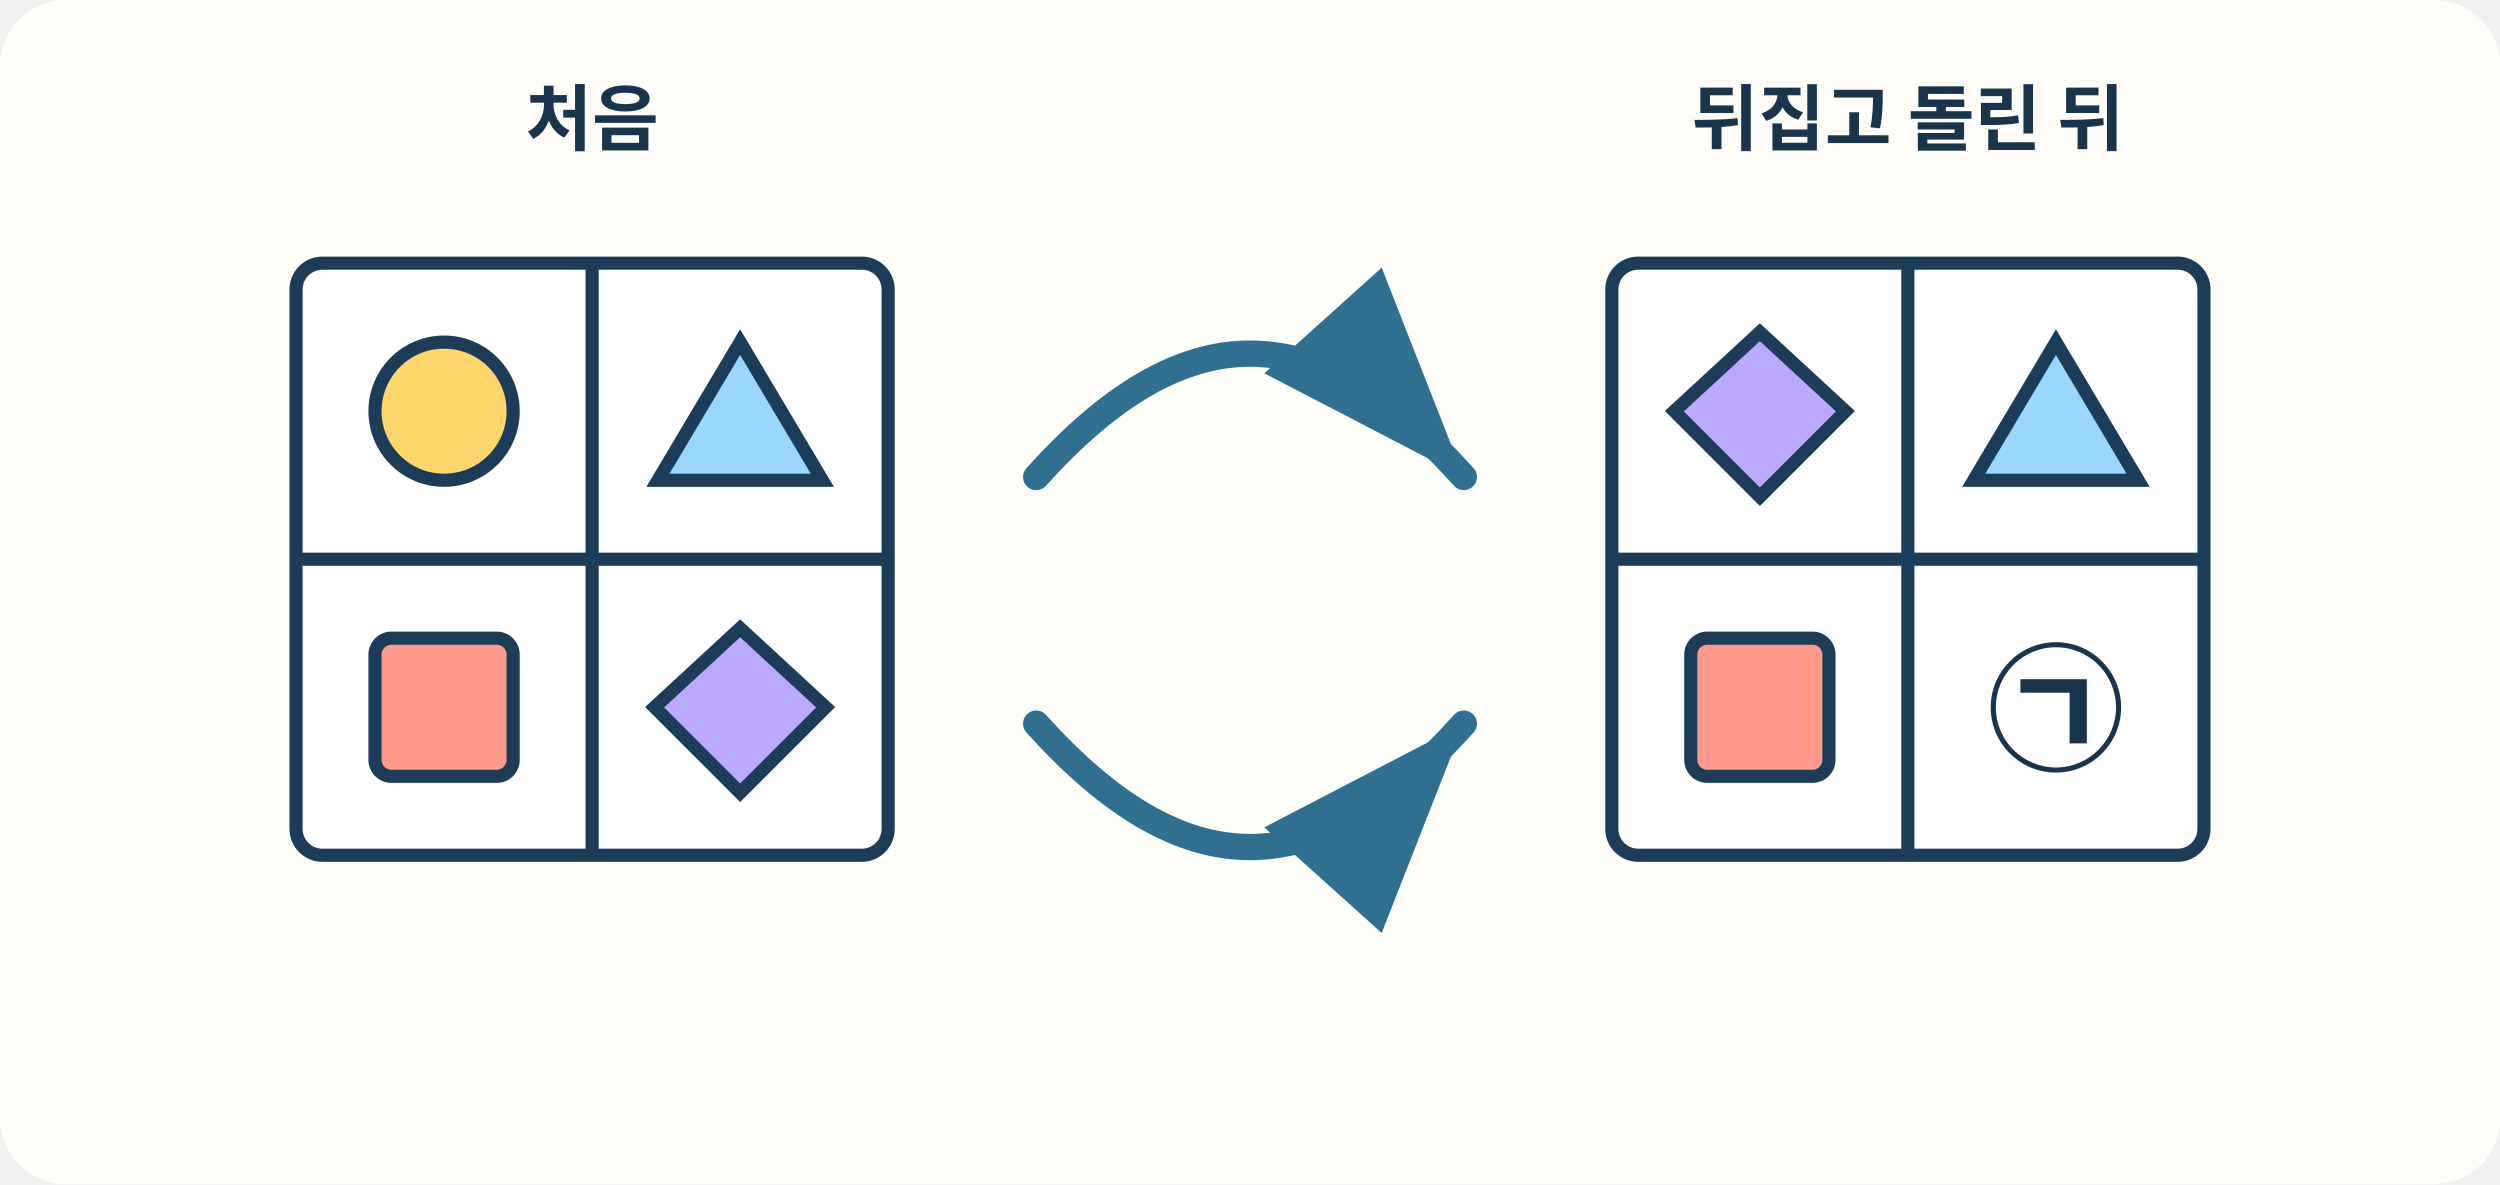
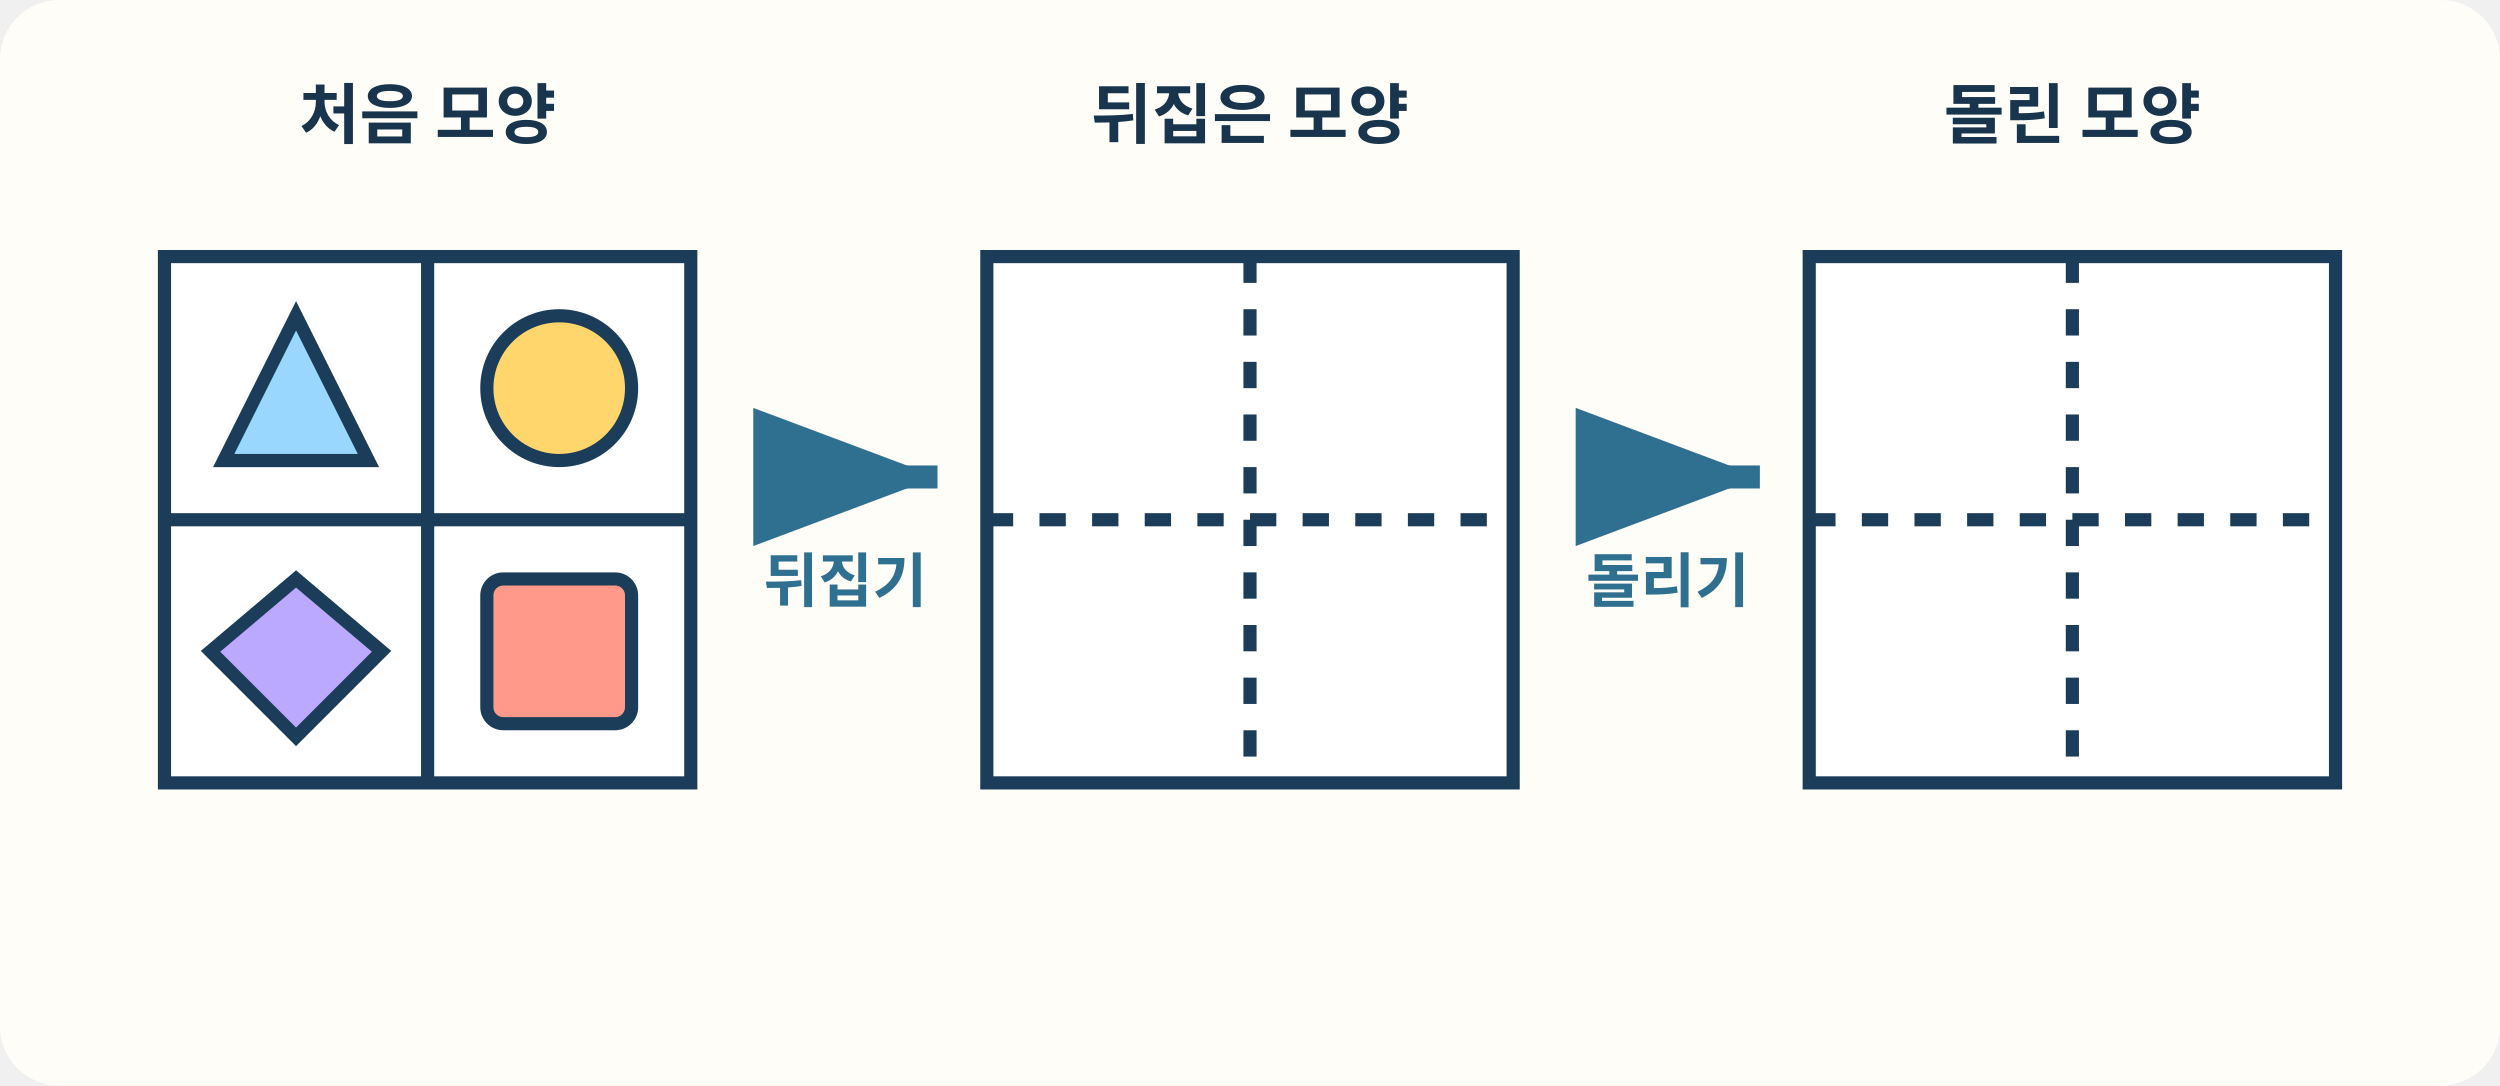
- <svg xmlns="http://www.w3.org/2000/svg" viewBox="0 0 760 360" width="760" height="360">
-   <rect width="760" height="360" rx="20" fill="#fffdf7" />
+ <svg xmlns="http://www.w3.org/2000/svg" viewBox="0 0 760 330" width="760" height="330">
+   <rect width="760" height="330" rx="18" fill="#fffdf7" />
  <defs>
    <marker id="arrow" markerWidth="10" markerHeight="10" refX="8" refY="3" orient="auto">
      <path d="M0,0 L8,3 L0,6 Z" fill="#2f6f8f" />
    </marker>
  </defs>
-   <g font-family="Arial, sans-serif" font-weight="800" fill="#18354d" text-anchor="middle">
-     <text x="180" y="44" font-size="22">처음</text>
-     <text x="580" y="44" font-size="22">뒤집고 돌린 뒤</text>
+   <g font-family="Arial, sans-serif" fill="#18354d" text-anchor="middle" font-weight="800">
+     <text x="130" y="42" font-size="20">처음 모양</text>
+     <text x="380" y="42" font-size="20">뒤집은 모양</text>
+     <text x="630" y="42" font-size="20">돌린 모양</text>
  </g>
-   <g transform="translate(90 80)" fill="#ffffff" stroke="#1b3d59" stroke-width="4">
-     <rect x="0" y="0" width="180" height="180" rx="8" />
-     <path d="M90 0V180M0 90H180" fill="none" />
-     <circle cx="45" cy="45" r="21" fill="#ffd66b" />
-     <path d="M135 24 L160 66 H110 Z" fill="#9ad7ff" />
-     <rect x="24" y="114" width="42" height="42" rx="5" fill="#ff9a8a" />
-     <path d="M135 111 L161 135 L135 161 L109 135 Z" fill="#bba8ff" />
+   <g transform="translate(50 78)" fill="#fff" stroke="#1b3d59" stroke-width="4">
+     <rect x="0" y="0" width="160" height="160" />
+     <path d="M80 0V160M0 80H160" fill="none" />
+     <path d="M40 18 L62 62 H18 Z" fill="#9ad7ff" />
+     <circle cx="120" cy="40" r="22" fill="#ffd66b" />
+     <path d="M40 98 L66 120 L40 146 L14 120 Z" fill="#bba8ff" />
+     <rect x="98" y="98" width="44" height="44" rx="5" fill="#ff9a8a" />
  </g>
-   <path d="M315 145 C360 95 400 95 445 145" fill="none" stroke="#2f6f8f" stroke-width="8" stroke-linecap="round" marker-end="url(#arrow)" />
-   <path d="M315 220 C360 270 400 270 445 220" fill="none" stroke="#2f6f8f" stroke-width="8" stroke-linecap="round" marker-end="url(#arrow)" />
-   <g transform="translate(490 80)" fill="#ffffff" stroke="#1b3d59" stroke-width="4">
-     <rect x="0" y="0" width="180" height="180" rx="8" />
-     <path d="M90 0V180M0 90H180" fill="none" />
-     <path d="M45 21 L71 45 L45 71 L19 45 Z" fill="#bba8ff" />
-     <path d="M135 24 L160 66 H110 Z" fill="#9ad7ff" />
-     <rect x="24" y="114" width="42" height="42" rx="5" fill="#ff9a8a" />
-     <text x="135" y="151" font-family="Arial, sans-serif" font-size="42" font-weight="900" text-anchor="middle" fill="#18354d" stroke="none">㉠</text>
+   <path d="M230 145 H285" stroke="#2f6f8f" stroke-width="7" marker-end="url(#arrow)" />
+   <text x="257" y="183" font-family="Arial, sans-serif" font-size="18" font-weight="800" text-anchor="middle" fill="#2f6f8f">뒤집기</text>
+   <g transform="translate(300 78)" fill="#fff" stroke="#1b3d59" stroke-width="4">
+     <rect x="0" y="0" width="160" height="160" />
+     <path d="M80 0V160M0 80H160" fill="none" stroke-dasharray="8 8" />
+   </g>
+   <path d="M480 145 H535" stroke="#2f6f8f" stroke-width="7" marker-end="url(#arrow)" />
+   <text x="507" y="183" font-family="Arial, sans-serif" font-size="18" font-weight="800" text-anchor="middle" fill="#2f6f8f">돌리기</text>
+   <g transform="translate(550 78)" fill="#fff" stroke="#1b3d59" stroke-width="4">
+     <rect x="0" y="0" width="160" height="160" />
+     <path d="M80 0V160M0 80H160" fill="none" stroke-dasharray="8 8" />
  </g>
</svg>
